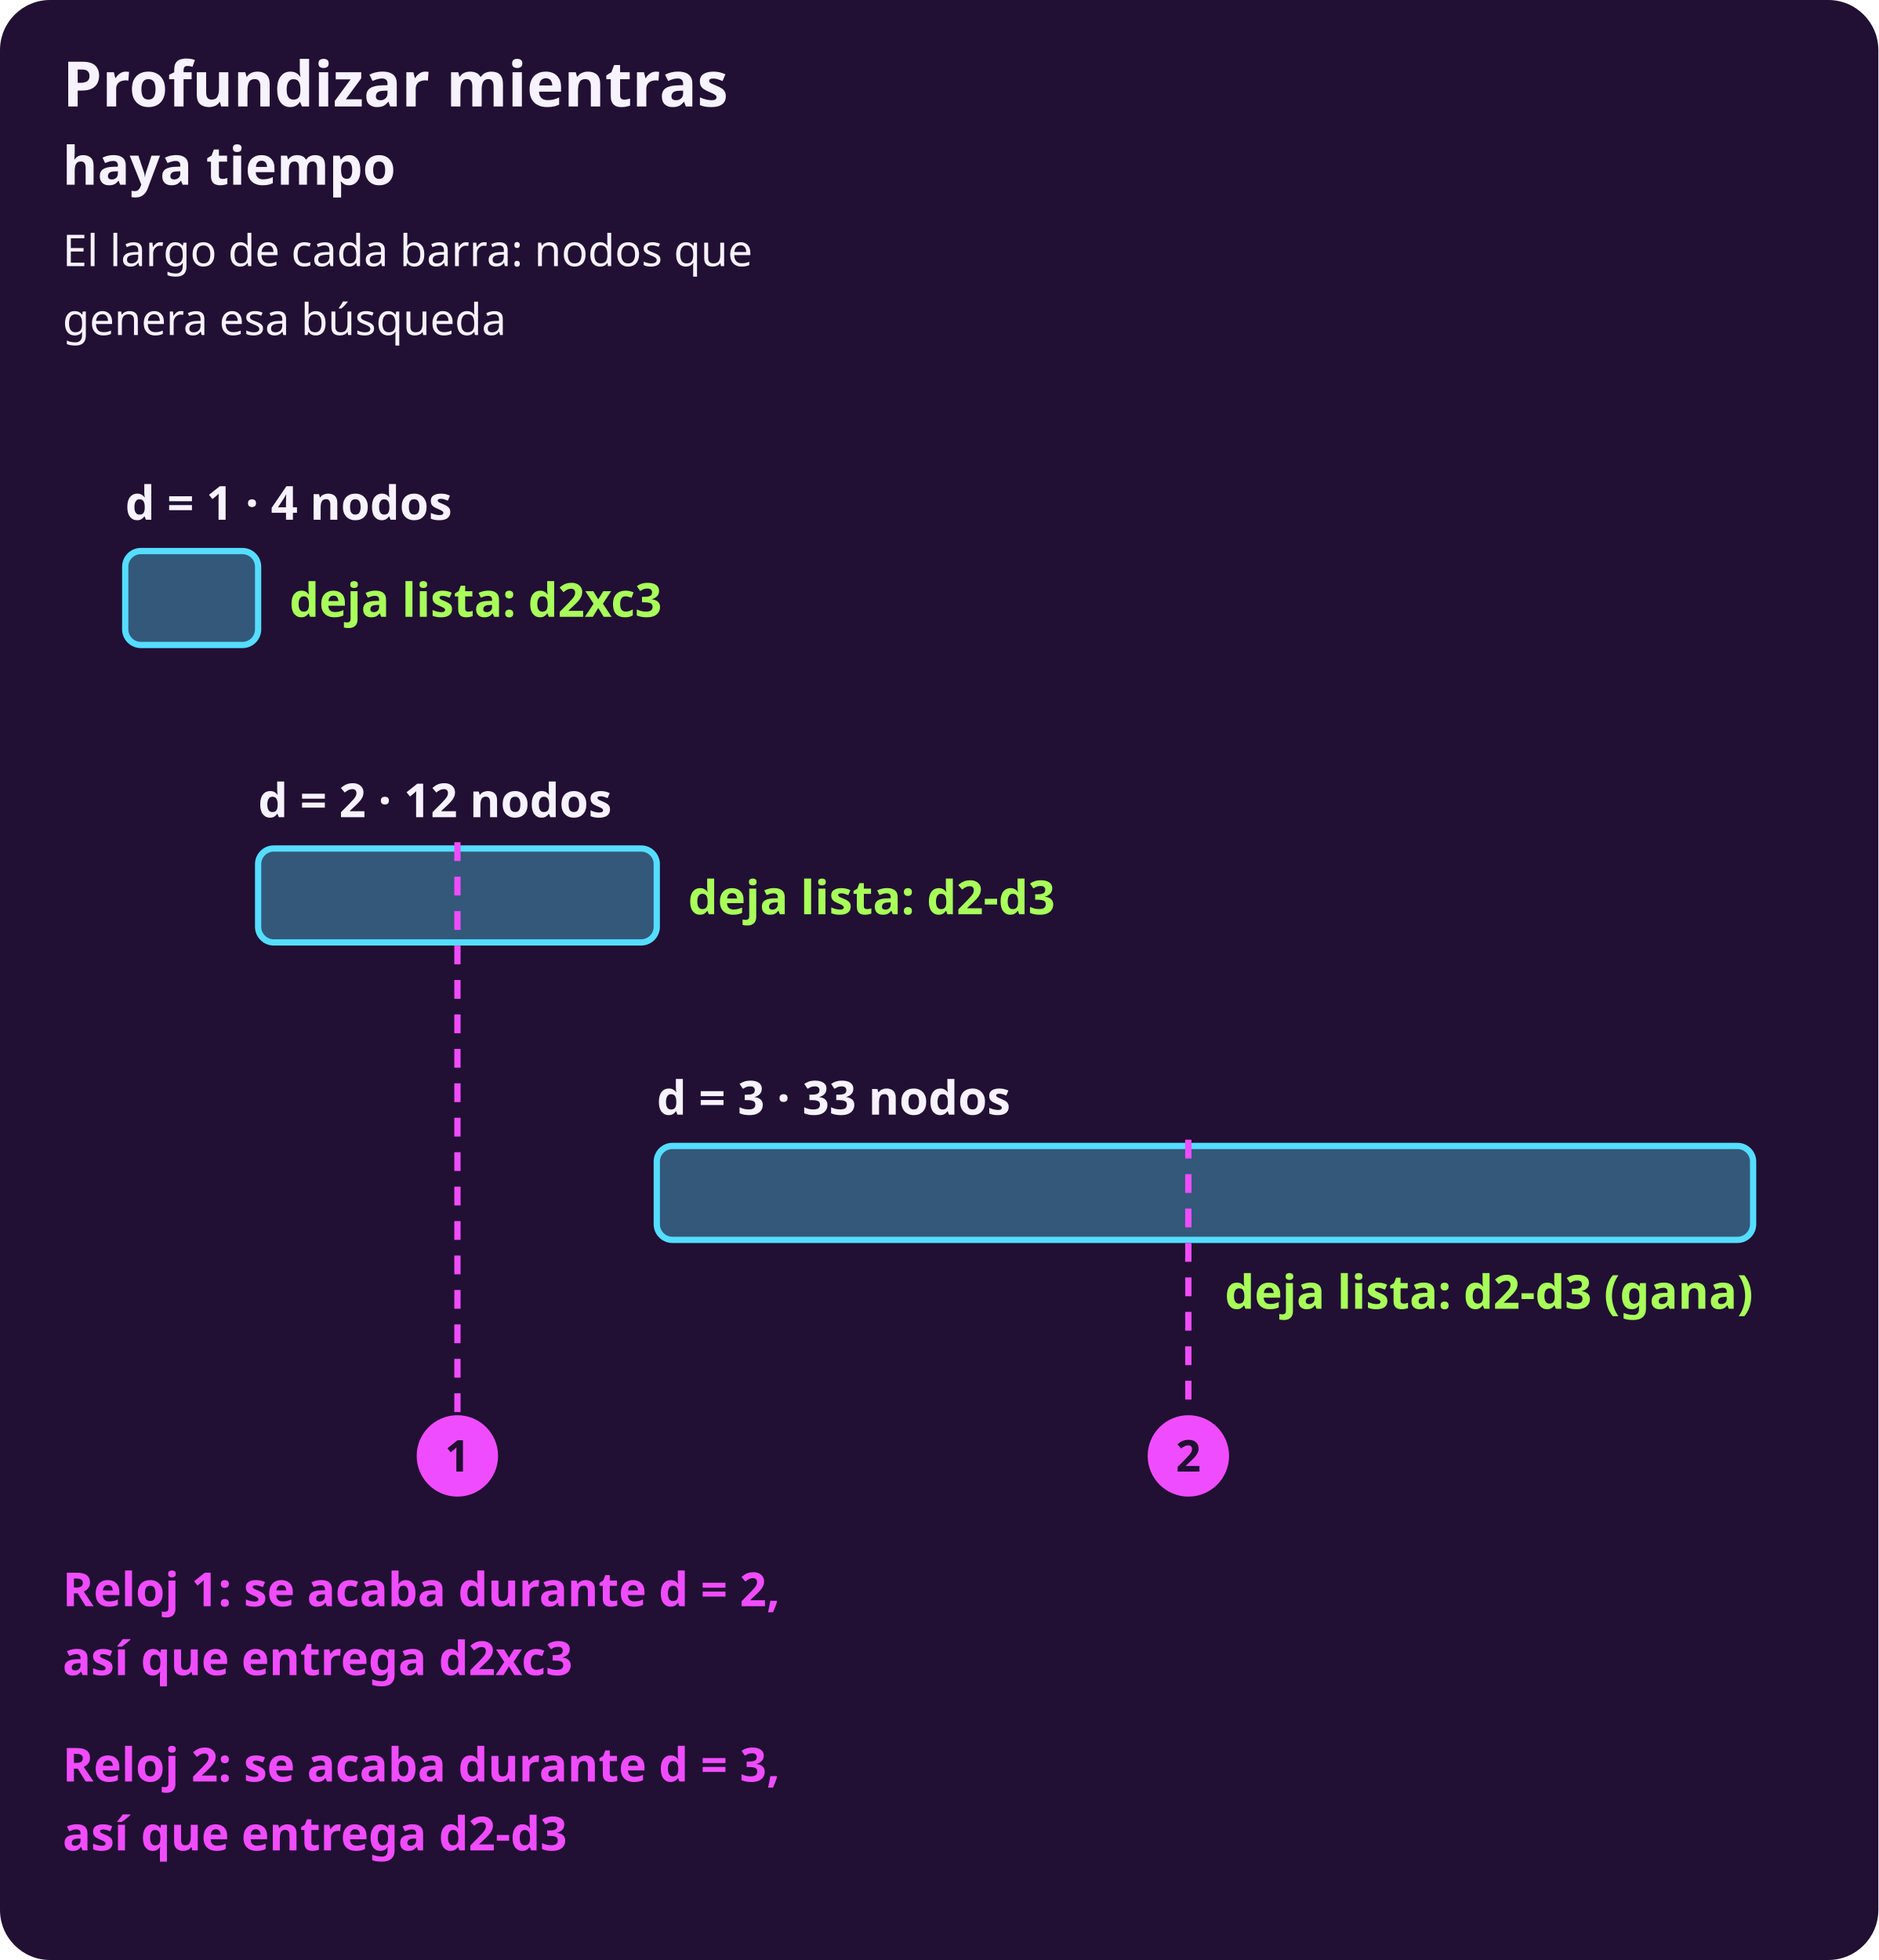
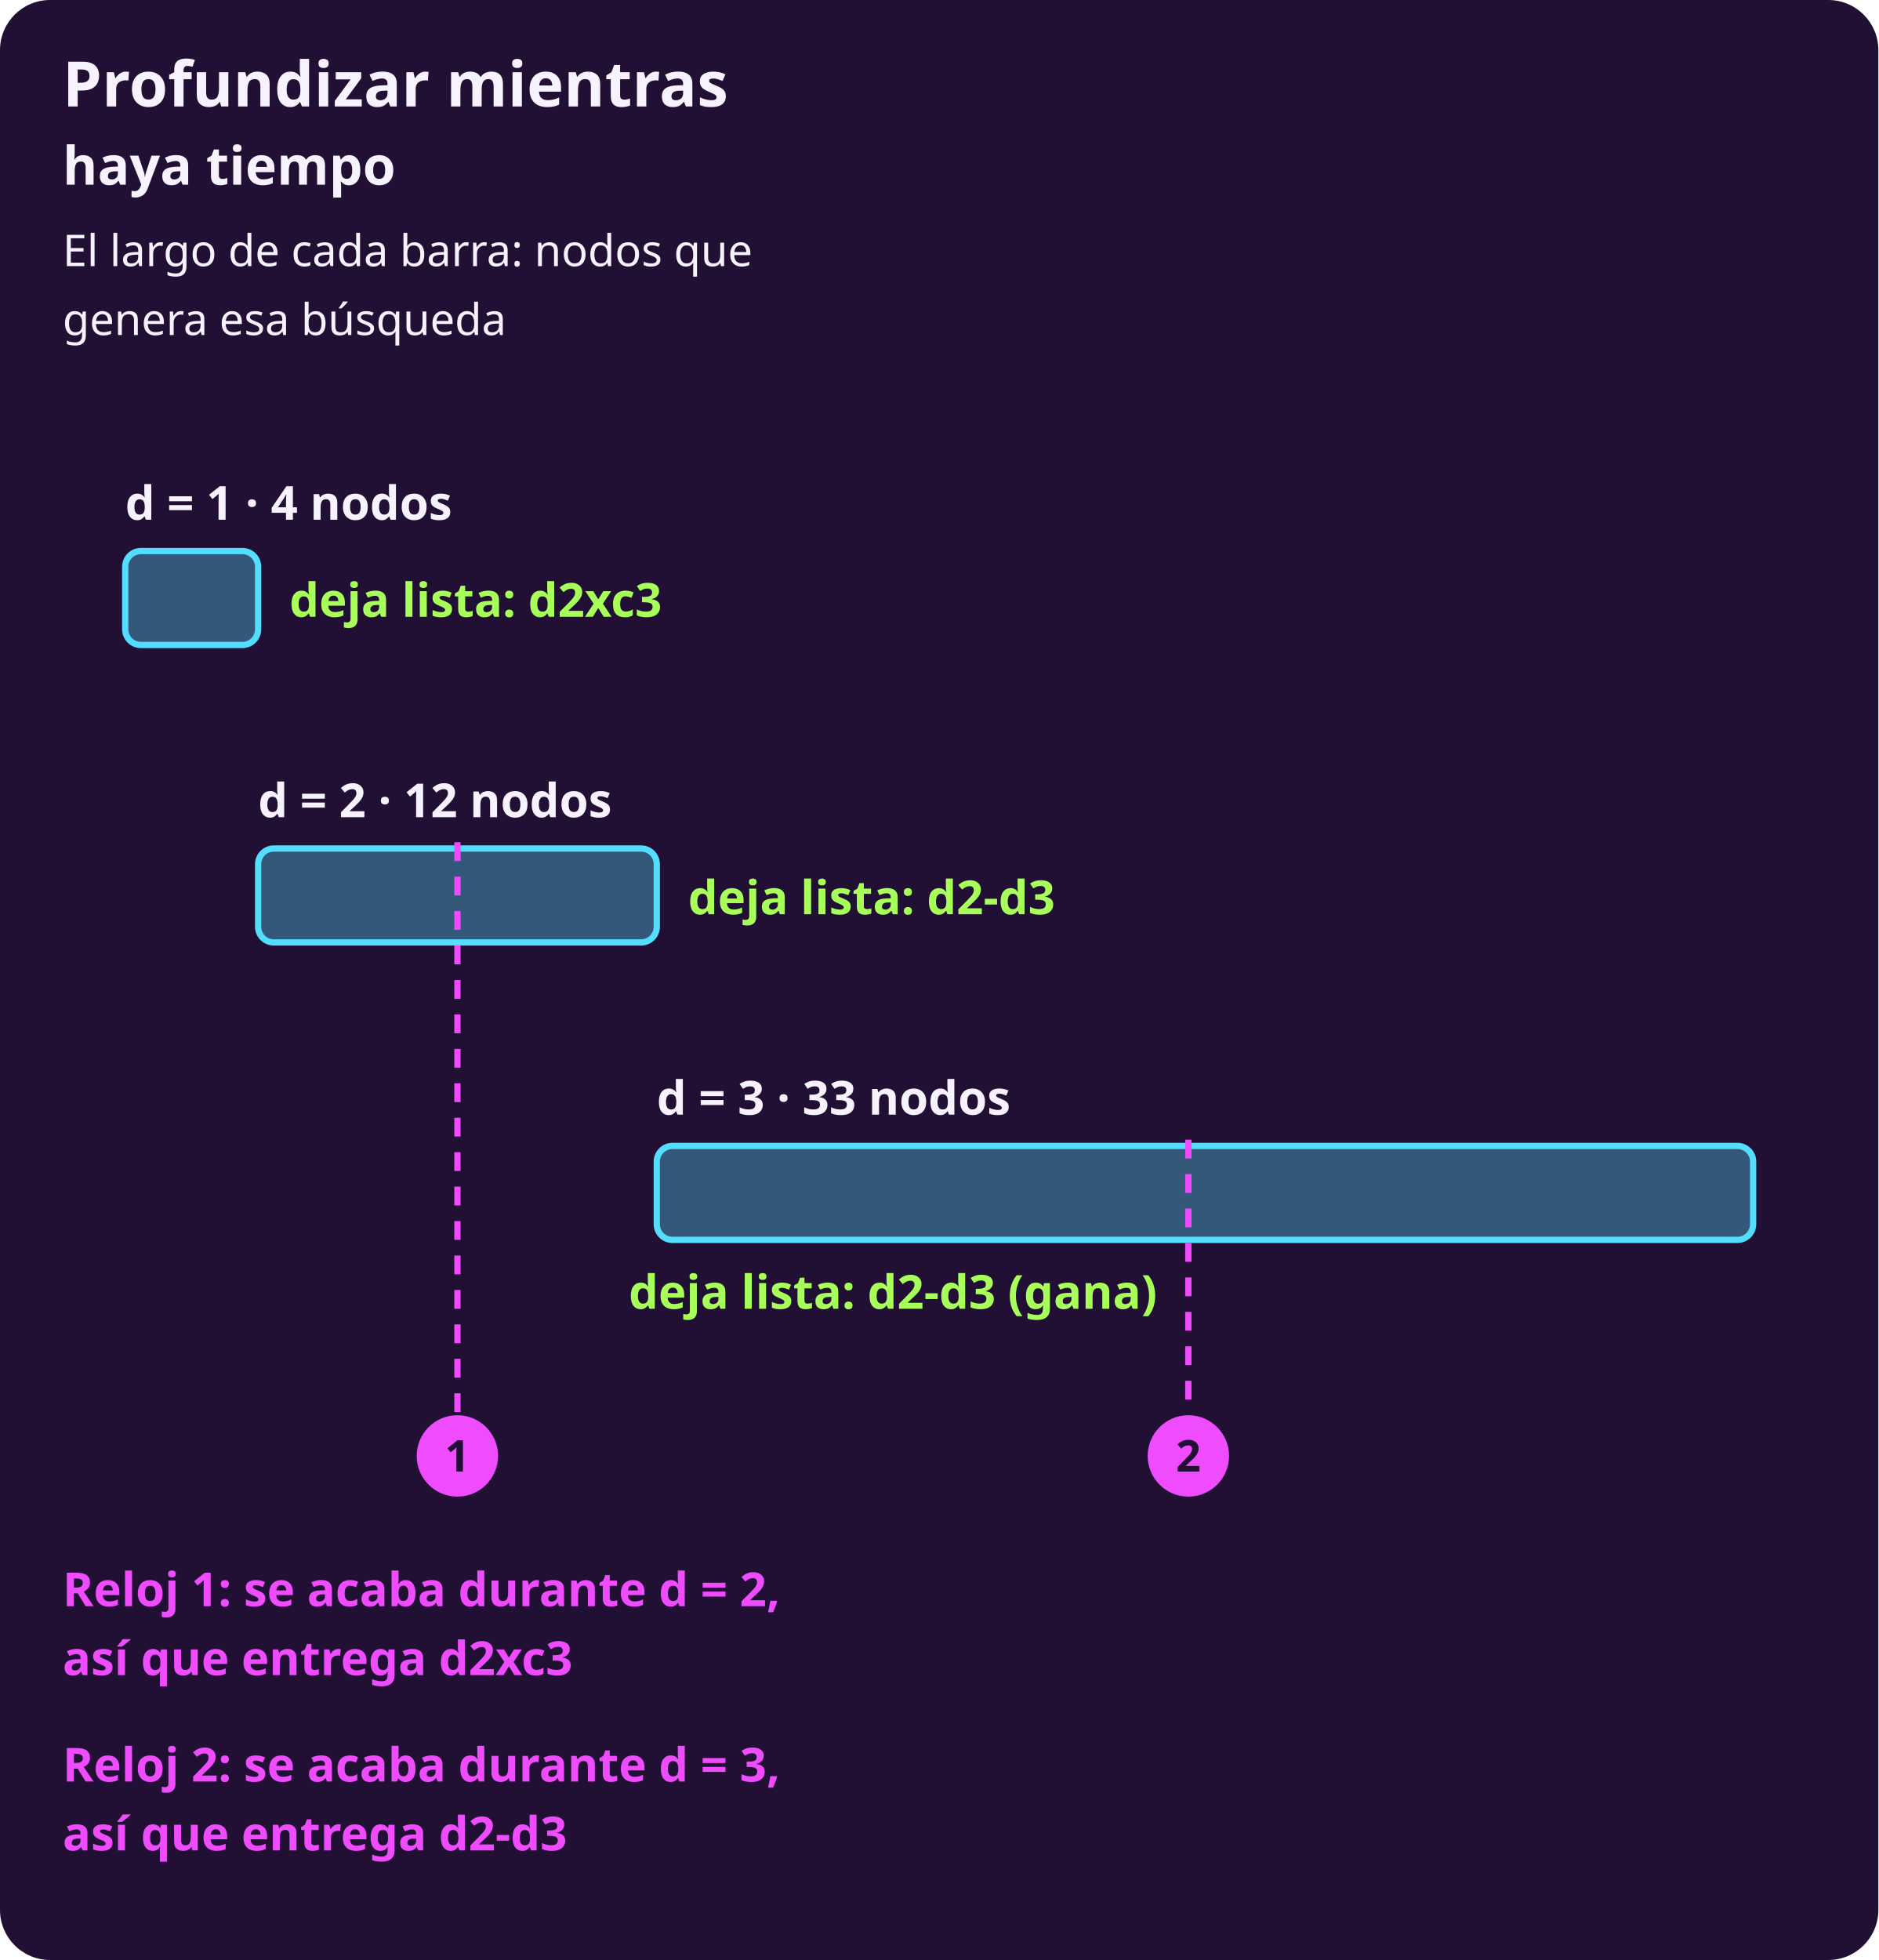
<svg xmlns="http://www.w3.org/2000/svg" width="600" height="626" viewBox="0 0 600 626" role="img" aria-label="Tres búsquedas seguidas sobre la posición de la clase, con d = 1, 2 y 3; el largo de cada barra es el número de nodos que genera: 4 con d = 1, 12 con d = 2, 33 con d = 3. Cada búsqueda completa deja lista una jugada: d = 1: d2xc3 (+13), d = 2: d2-d3 (+1), d = 3: d2-d3 (+100). Si el reloj se acaba a media búsqueda, se entrega la jugada de la anterior.">
  <rect x="0" y="0" width="600" height="626" rx="16" fill="#211033" />
  <defs>
    <marker id="p" viewBox="0 0 10 10" refX="9" refY="5" markerWidth="6" markerHeight="6" orient="auto-start-reverse">
      <path d="M 0 0 L 10 5 L 0 10 z" fill="#f04cff" />
    </marker>
    <marker id="s" viewBox="0 0 10 10" refX="9" refY="5" markerWidth="6" markerHeight="6" orient="auto-start-reverse">
      <path d="M 0 0 L 10 5 L 0 10 z" fill="#c8b9d8" />
    </marker>
  </defs>
  <text x="20" y="34" fill="#f7f2ff" font-family="system-ui, sans-serif" font-size="20" font-weight="700" text-anchor="start">Profundizar mientras</text>
  <text x="20" y="59" fill="#f7f2ff" font-family="system-ui, sans-serif" font-size="17" font-weight="700" text-anchor="start">haya tiempo</text>
  <text x="20" y="85" fill="#f7f2ff" font-family="system-ui, sans-serif" font-size="14" font-weight="normal" text-anchor="start">El largo de cada barra: nodos que</text>
  <text x="20" y="107" fill="#f7f2ff" font-family="system-ui, sans-serif" font-size="14" font-weight="normal" text-anchor="start">genera esa búsqueda</text>
  <rect x="40.0" y="176" width="42.449" height="30" rx="5" fill="#33587a" stroke="#55ddff" stroke-width="2" />
  <text x="40.0" y="166" fill="#f7f2ff" font-family="system-ui, sans-serif" font-size="15" font-weight="700" text-anchor="start">d = 1 · 4 nodos</text>
  <text x="92.449" y="197" fill="#a8ff5a" font-family="system-ui, sans-serif" font-size="15" font-weight="700" text-anchor="start">deja lista: d2xc3</text>
  <rect x="82.449" y="271" width="127.347" height="30" rx="5" fill="#33587a" stroke="#55ddff" stroke-width="2" />
  <text x="82.449" y="261" fill="#f7f2ff" font-family="system-ui, sans-serif" font-size="15" font-weight="700" text-anchor="start">d = 2 · 12 nodos</text>
  <text x="219.796" y="292" fill="#a8ff5a" font-family="system-ui, sans-serif" font-size="15" font-weight="700" text-anchor="start">deja lista: d2-d3</text>
  <rect x="209.796" y="366" width="350.204" height="30" rx="5" fill="#33587a" stroke="#55ddff" stroke-width="2" />
  <text x="209.796" y="356" fill="#f7f2ff" font-family="system-ui, sans-serif" font-size="15" font-weight="700" text-anchor="start">d = 3 · 33 nodos</text>
-   <text x="560.0" y="418" fill="#a8ff5a" font-family="system-ui, sans-serif" font-size="15" font-weight="700" text-anchor="end">deja lista: d2-d3 (gana)</text>
+   <text x="369.6" y="418" fill="#a8ff5a" font-family="system-ui, sans-serif" font-size="15" font-weight="700" text-anchor="end">deja lista: d2-d3 (gana)</text>
  <line x1="146.122" y1="269" x2="146.122" y2="451" stroke="#f04cff" stroke-width="2" stroke-dasharray="6 5" />
  <circle cx="146.1" cy="465" r="13" fill="#f04cff" />
  <text x="146.1" y="470" fill="#211033" font-family="system-ui, sans-serif" font-size="14" font-weight="700" text-anchor="middle">1</text>
  <text x="20" y="513" fill="#f04cff" font-family="system-ui, sans-serif" font-size="15" font-weight="700" text-anchor="start">Reloj 1: se acaba durante d = 2,</text>
  <text x="20" y="535" fill="#f04cff" font-family="system-ui, sans-serif" font-size="15" font-weight="700" text-anchor="start">así que entrega d2xc3</text>
  <line x1="379.592" y1="364" x2="379.592" y2="451" stroke="#f04cff" stroke-width="2" stroke-dasharray="6 5" />
  <circle cx="379.6" cy="465" r="13" fill="#f04cff" />
  <text x="379.6" y="470" fill="#211033" font-family="system-ui, sans-serif" font-size="14" font-weight="700" text-anchor="middle">2</text>
  <text x="20" y="569" fill="#f04cff" font-family="system-ui, sans-serif" font-size="15" font-weight="700" text-anchor="start">Reloj 2: se acaba durante d = 3,</text>
  <text x="20" y="591" fill="#f04cff" font-family="system-ui, sans-serif" font-size="15" font-weight="700" text-anchor="start">así que entrega d2-d3</text>
</svg>
